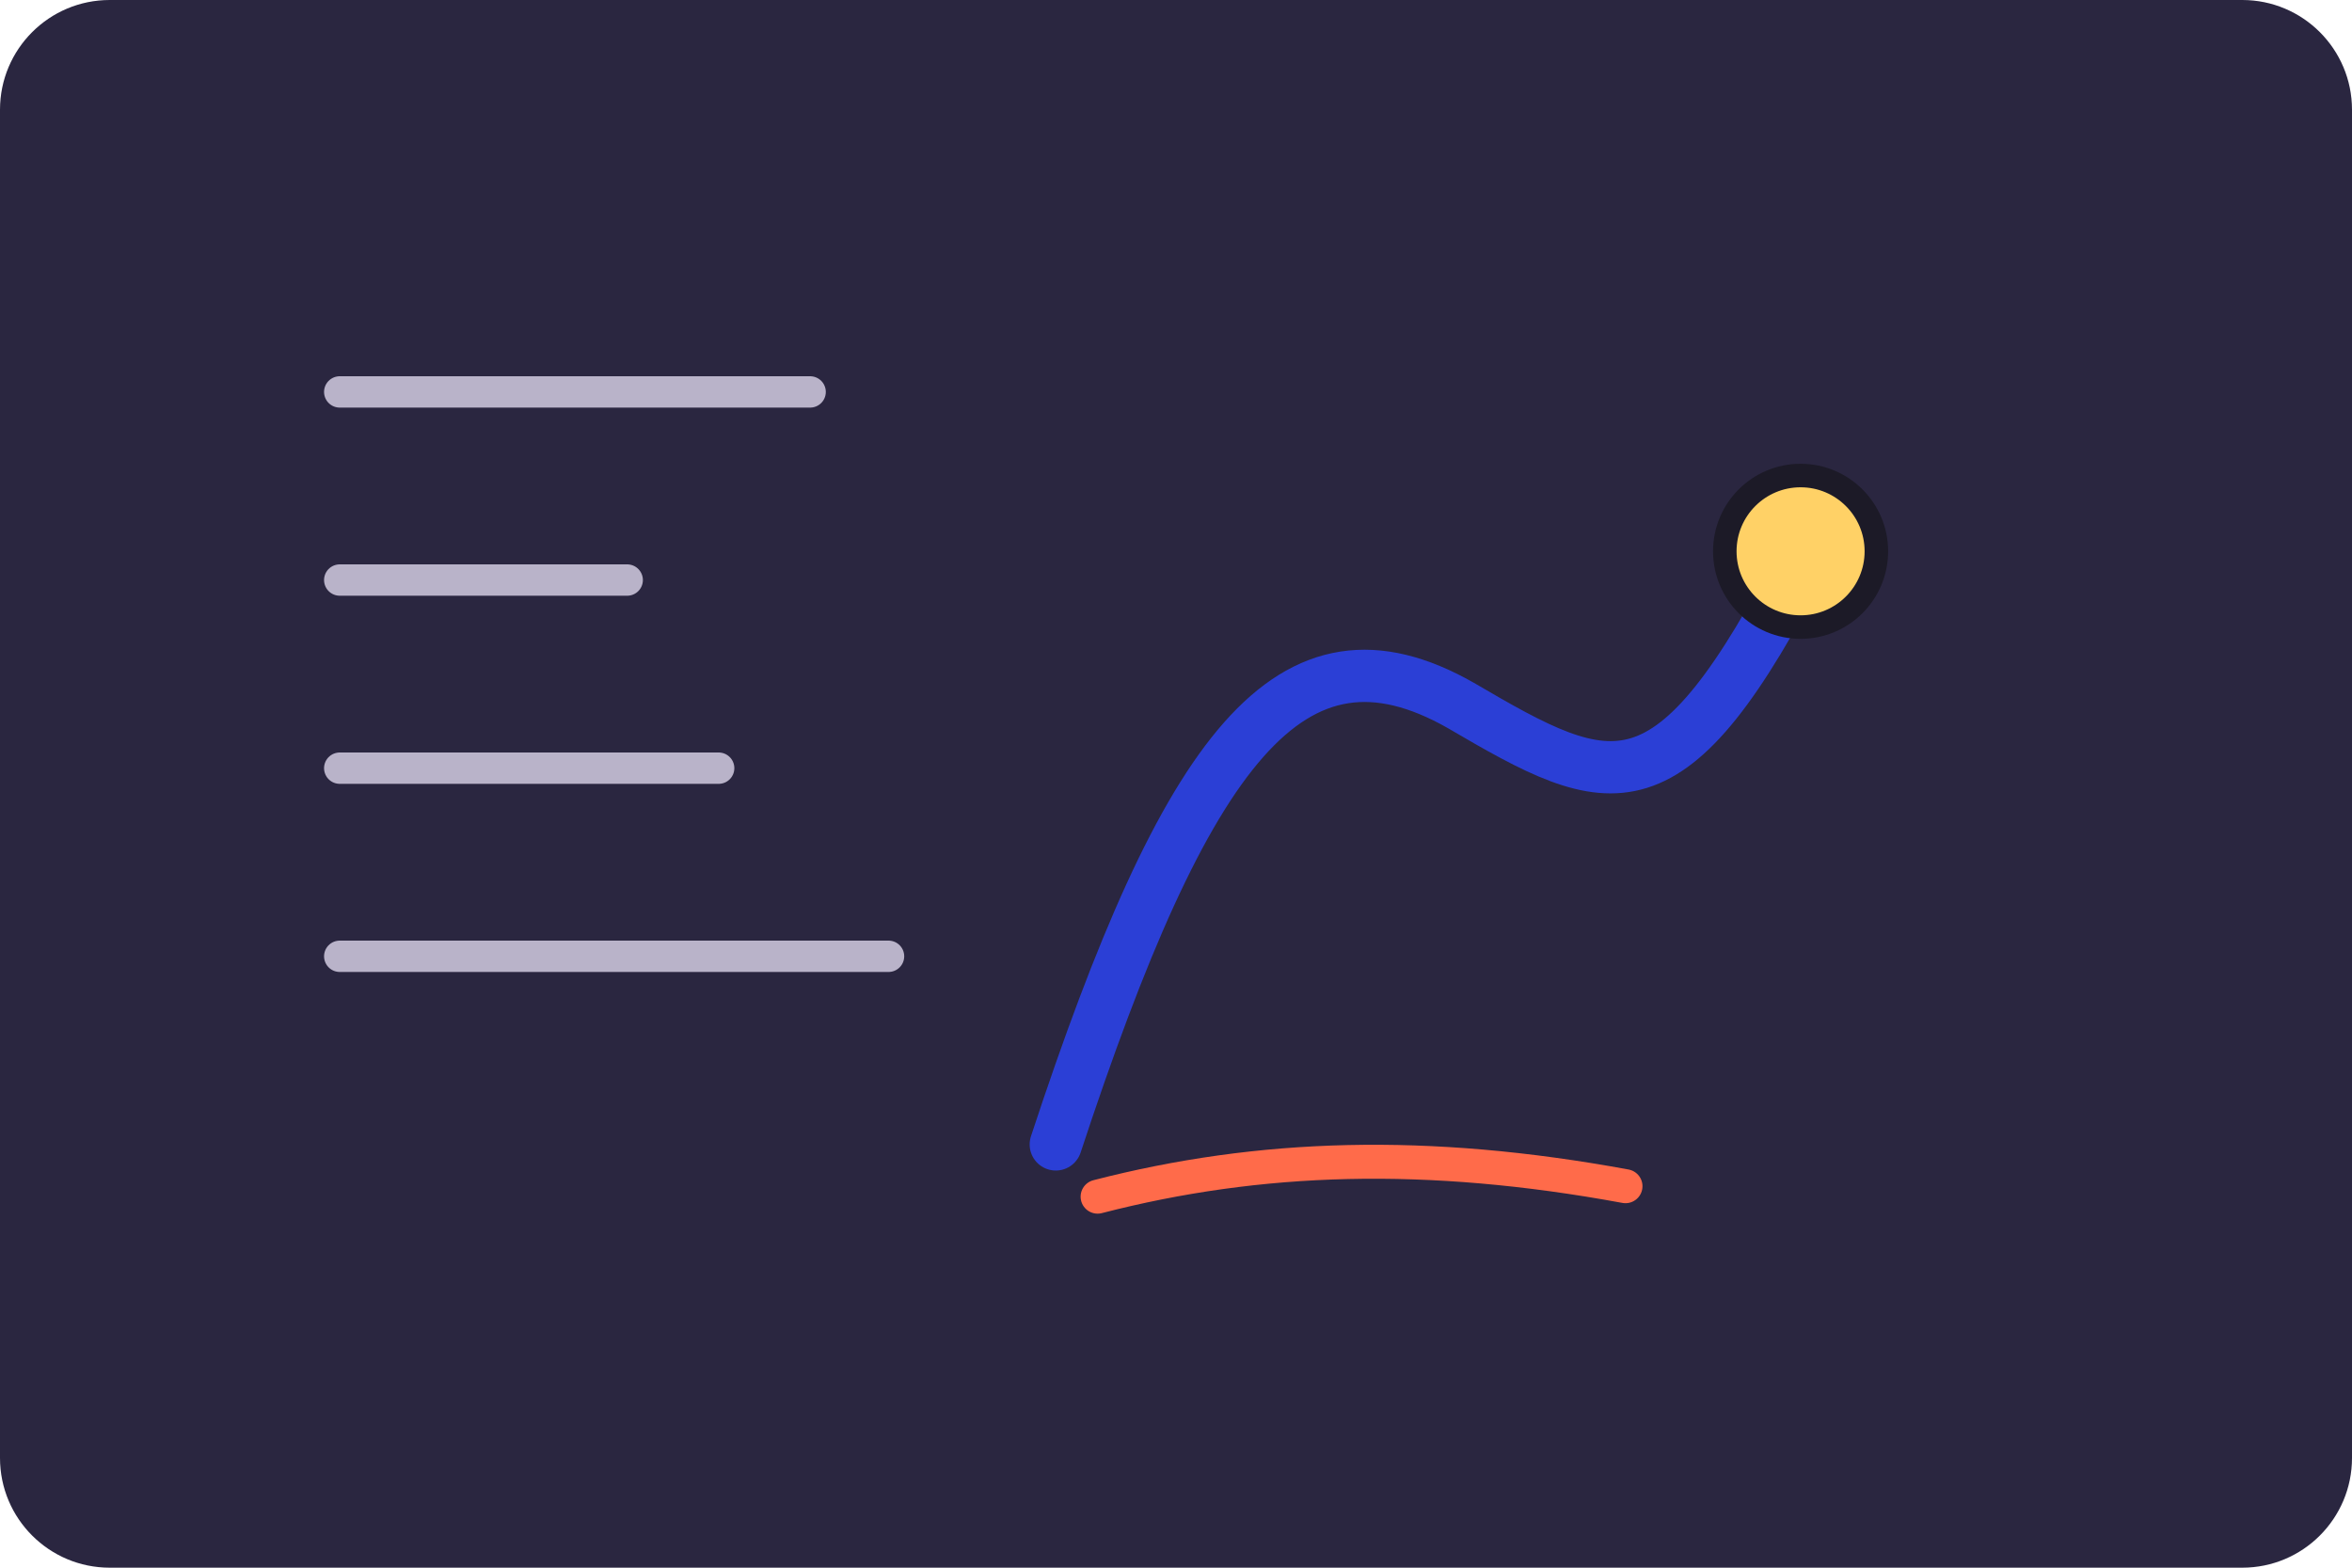
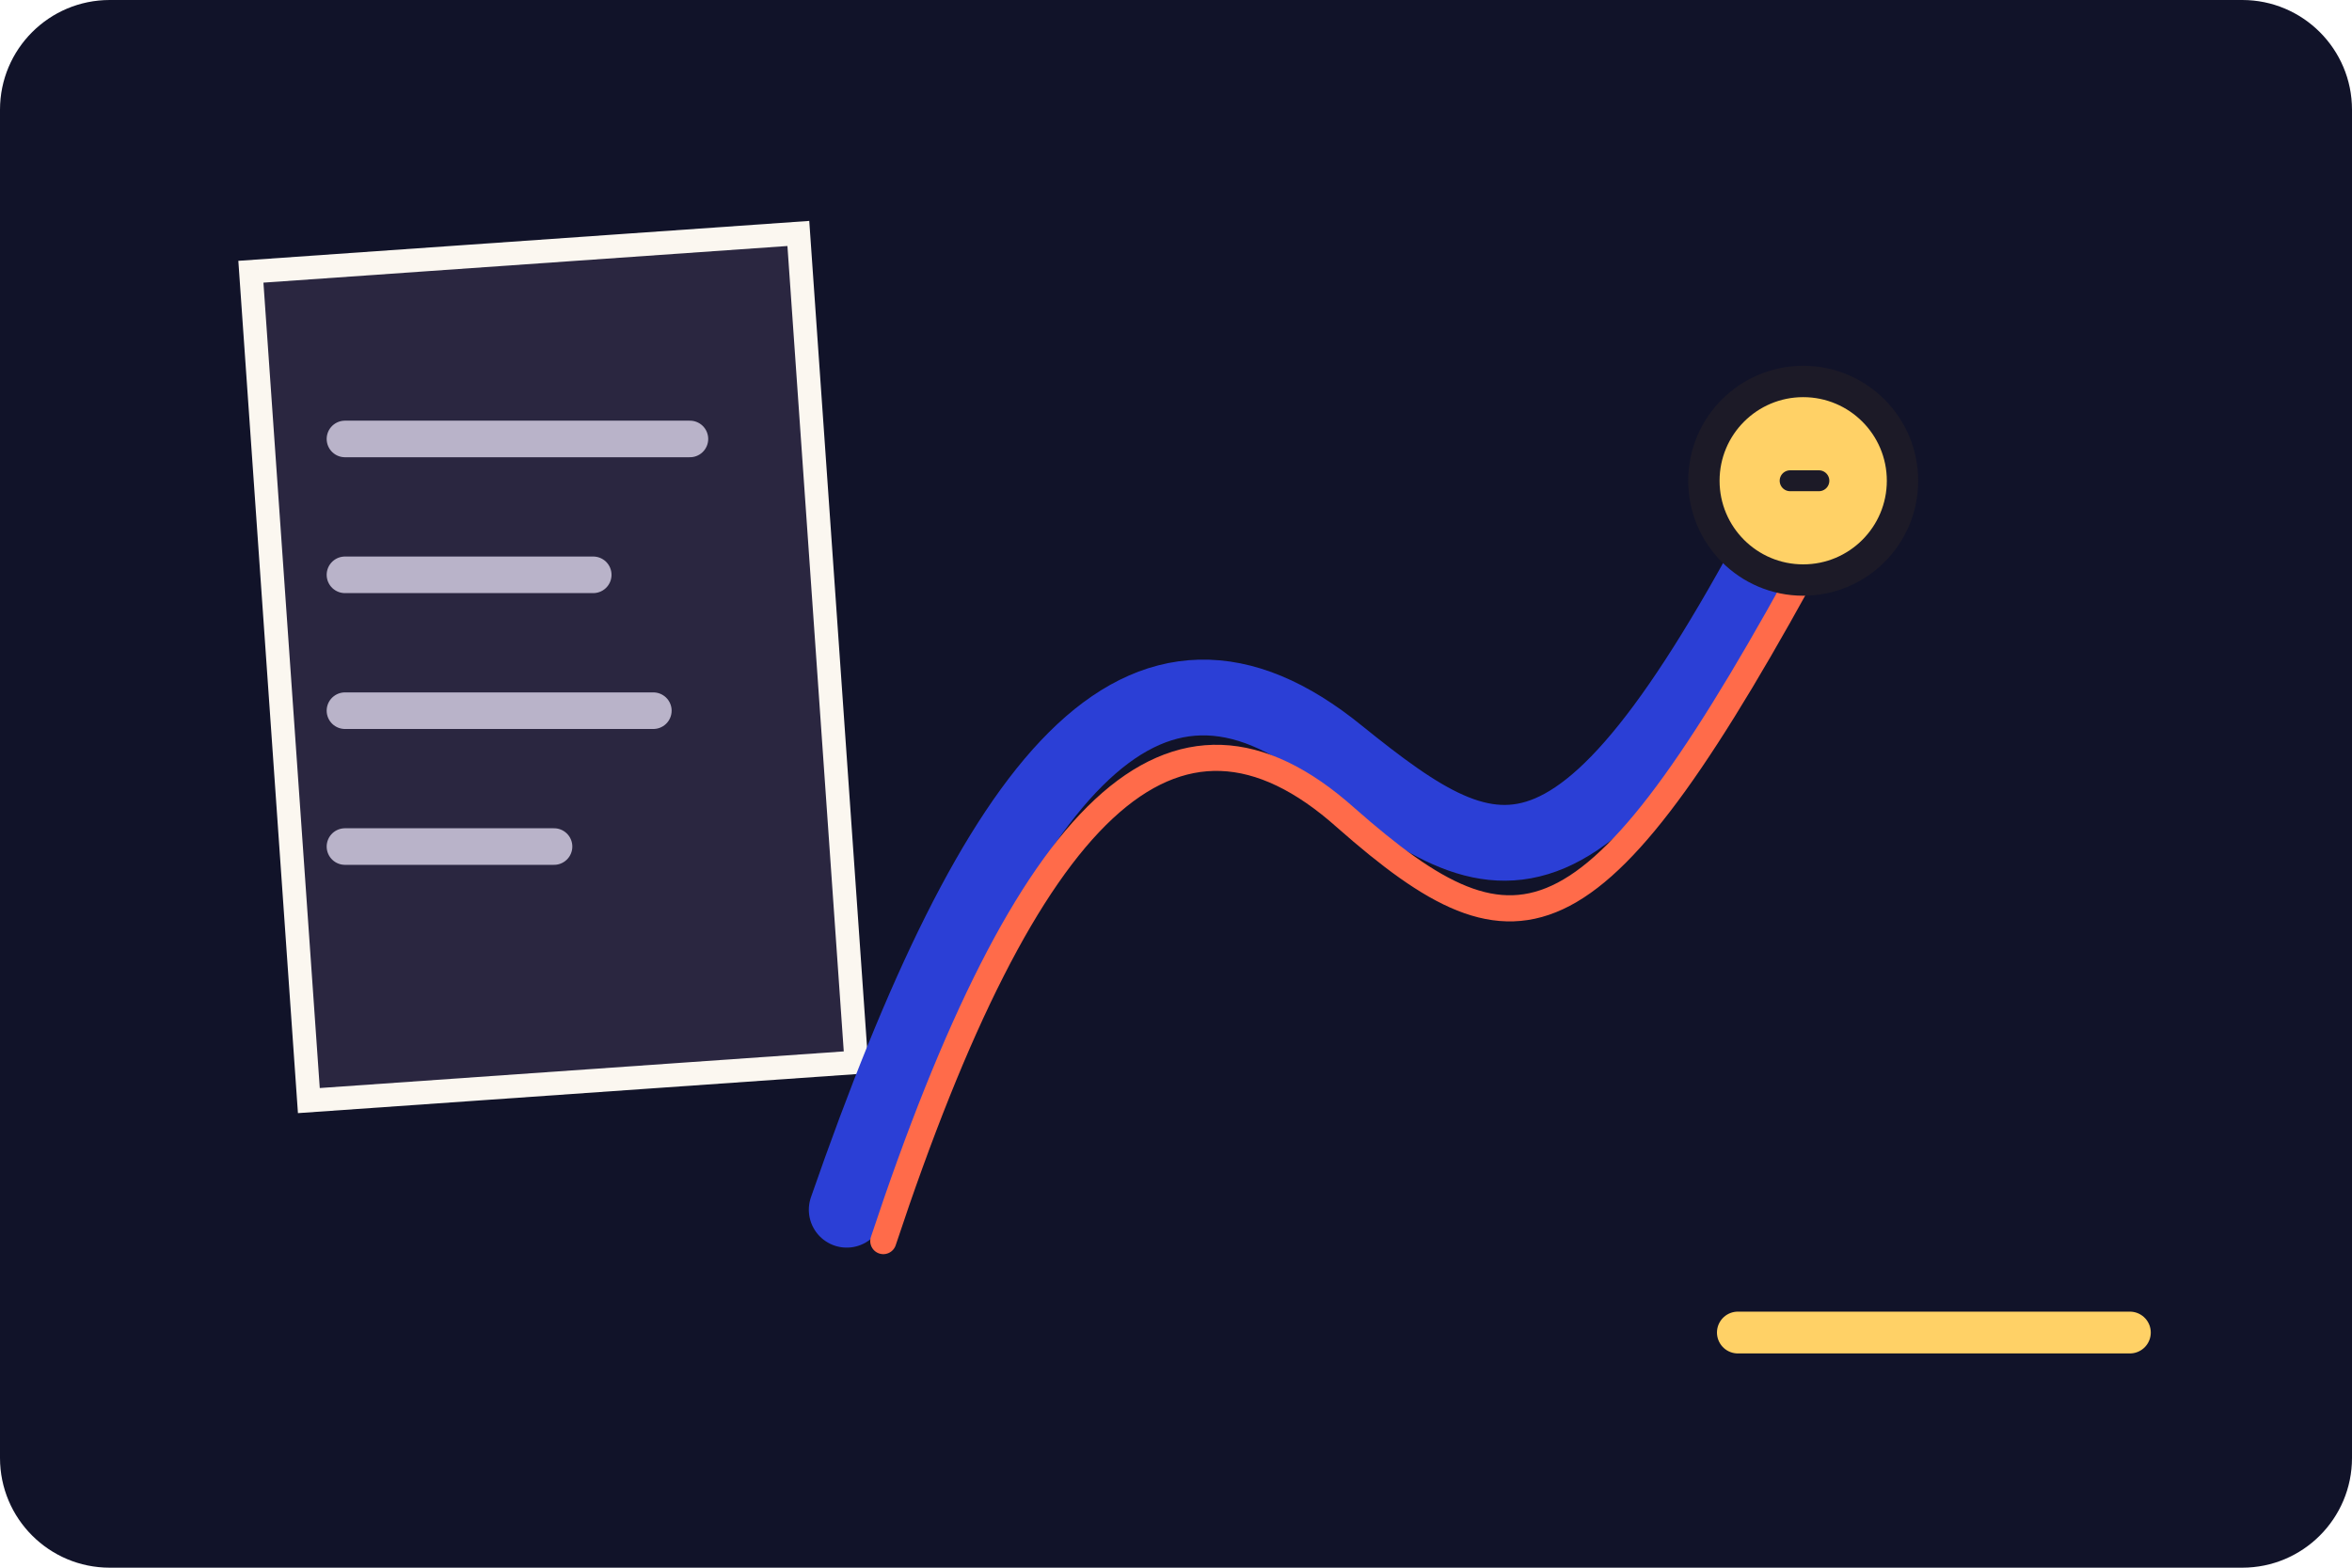
<svg xmlns="http://www.w3.org/2000/svg" viewBox="0 0 900 600">
-   <rect width="900" height="600" rx="42" fill="#2A2640" />
-   <g fill="none" stroke-linecap="round">
-     <path d="M130 150h180M130 222h110M130 294h145M130 366h210" stroke="#B9B3C9" stroke-width="12" />
-     <path d="M404 438c50-152 90-205 155-168 58 34 80 44 132-58" stroke="#2B3FD6" stroke-width="20" />
-     <path d="M420 458c62-16 126-18 202-4" stroke="#FF6B4A" stroke-width="13" />
-     <circle cx="689" cy="211" r="29" fill="#FFD166" stroke="#1C1A27" stroke-width="9" />
-   </g>
+   <rect width="900" height="600" rx="42" fill="#111329" />
+   <path d="M96 104h210v318H96z" fill="#2A2640" stroke="#FBF7F0" stroke-width="9" transform="rotate(-4 96 104)" />
+   <path d="M132 168h132M132 220h95M132 272h118M132 324h80" stroke="#B9B3C9" stroke-width="14" stroke-linecap="round" />
+   <path d="M324 463c58-167 113-235 188-174 62 50 94 65 181-106" fill="none" stroke="#2B3FD6" stroke-width="29" stroke-linecap="round" />
+   <path d="M338 475c55-166 111-221 177-162 67 59 95 54 181-105" fill="none" stroke="#FF6B4A" stroke-width="10" stroke-linecap="round" />
+   <circle cx="690" cy="184" r="38" fill="#FFD166" stroke="#1C1A27" stroke-width="12" />
+   <path d="M685 184h11" stroke="#1C1A27" stroke-width="8" stroke-linecap="round" />
+   <path d="M665 510h150" stroke="#FFD166" stroke-width="16" stroke-linecap="round" />
</svg>
